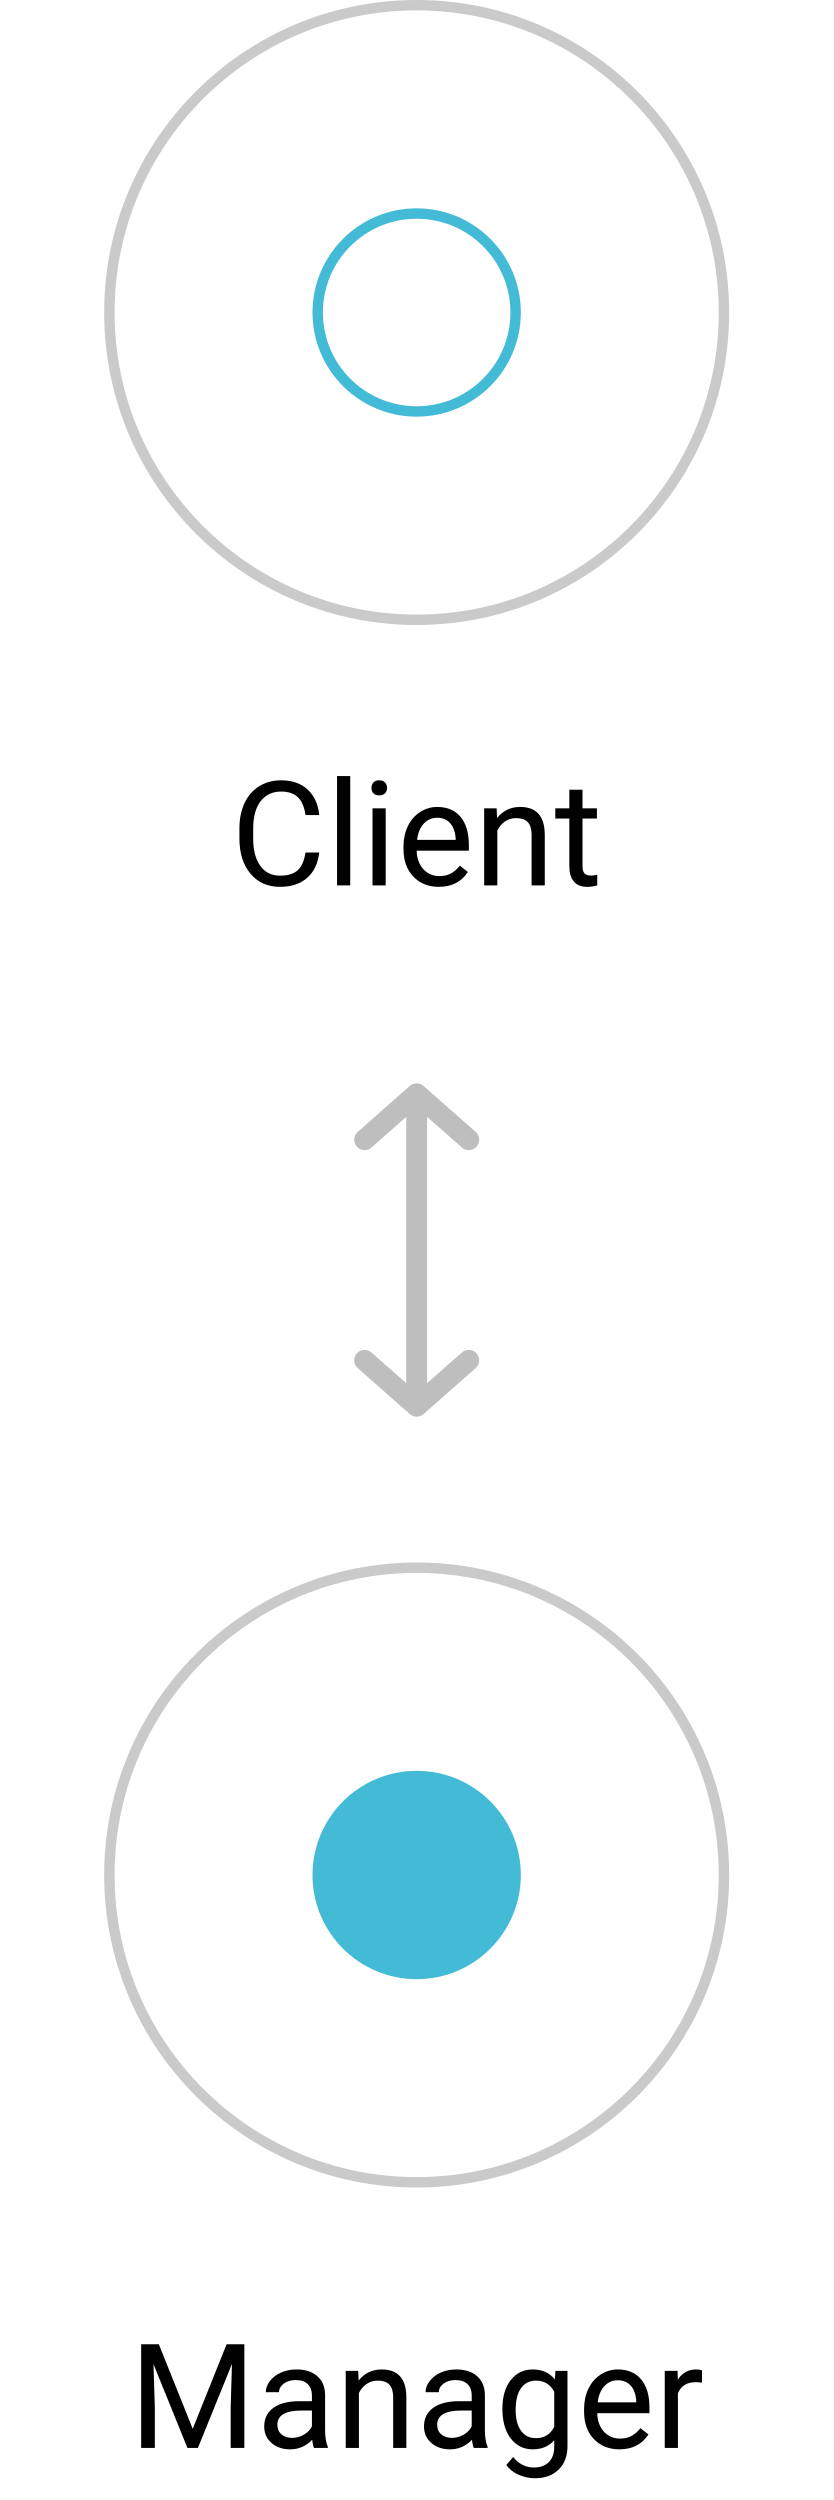
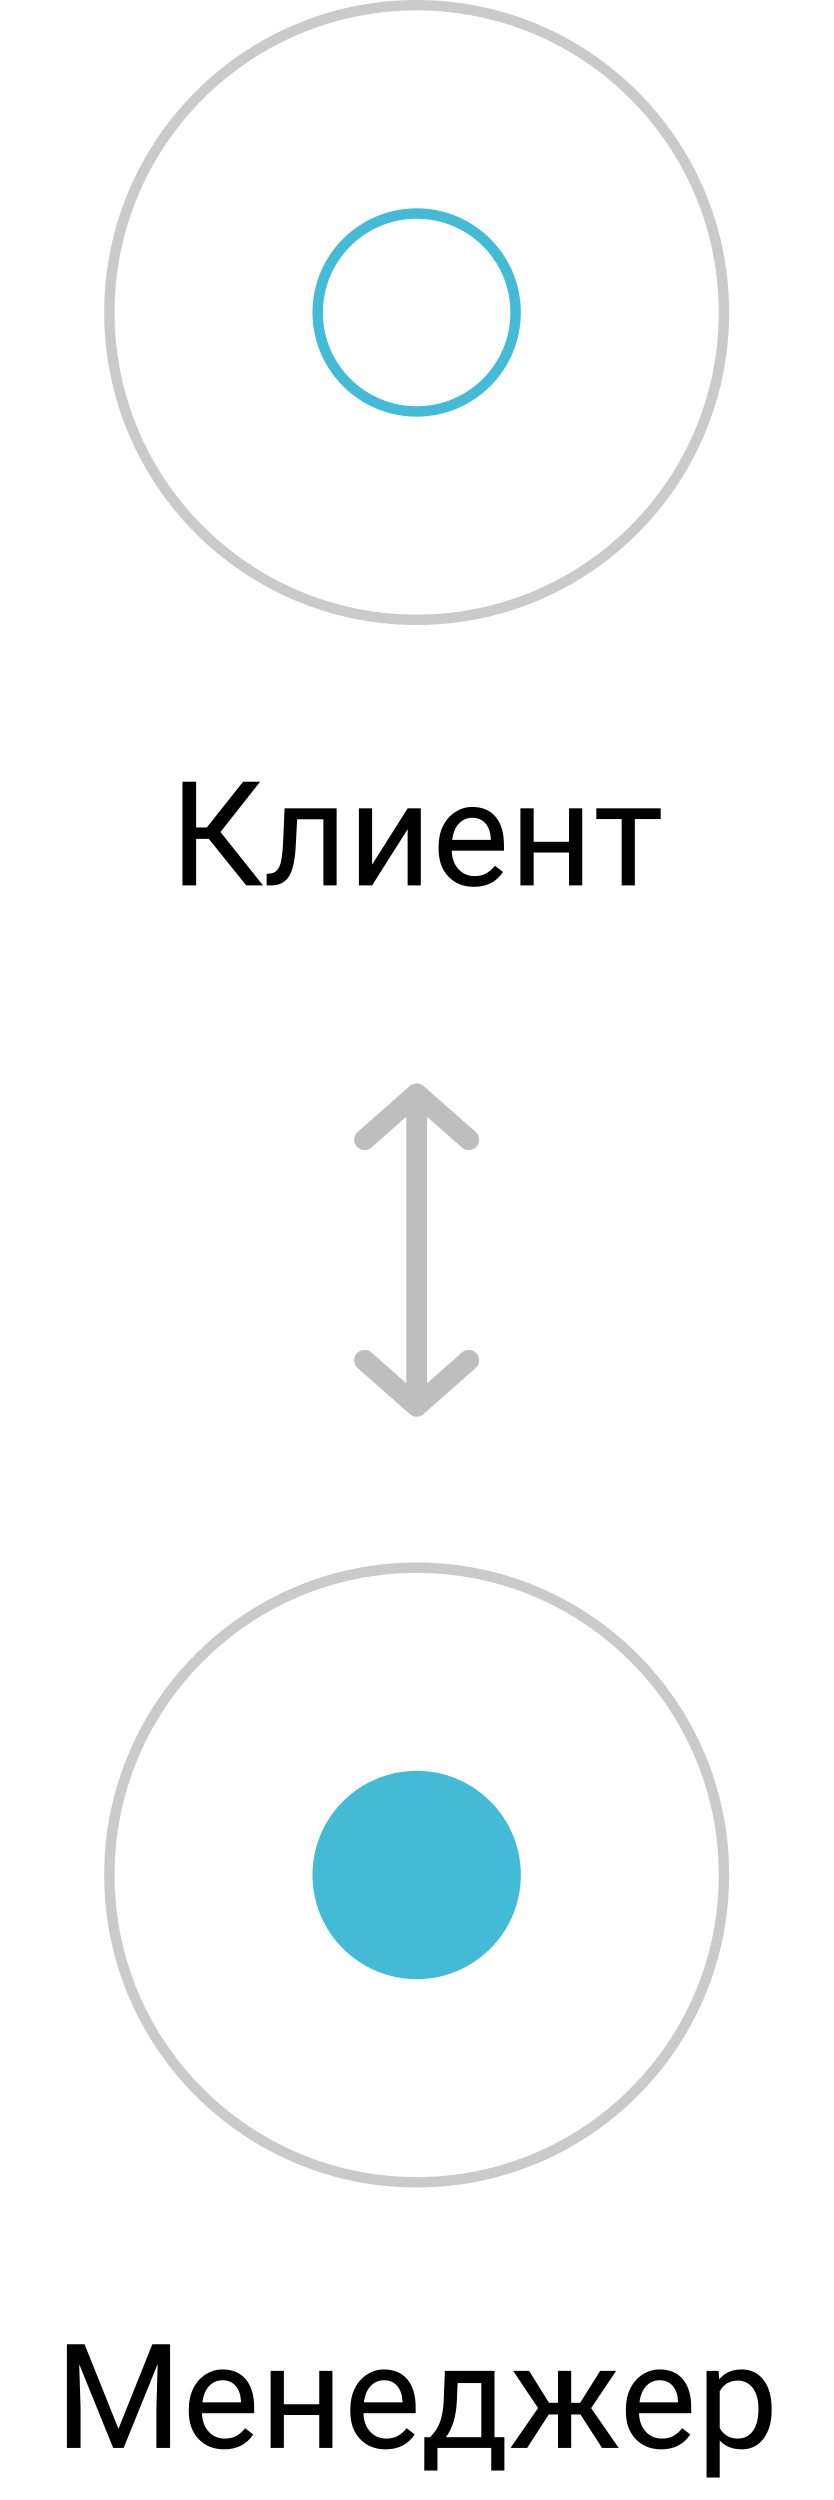
<svg xmlns="http://www.w3.org/2000/svg" width="80" height="240" viewBox="0 0 80 240" fill="none">
  <path d="M40 105L40 135M40 105L45 109.412M40 105L35 109.412M40 135L45 130.588M40 135L35 130.588" stroke="#BEBEBE" stroke-width="2" stroke-linecap="round" />
  <circle cx="40" cy="30" r="29.5" stroke="#CACACA" />
  <circle cx="40" cy="30" r="9.5" stroke="#43BAD6" />
-   <path d="M30.648 81.842C30.525 82.894 30.136 83.708 29.48 84.282C28.828 84.852 27.96 85.137 26.875 85.137C25.699 85.137 24.756 84.715 24.045 83.872C23.338 83.029 22.985 81.901 22.985 80.488V79.531C22.985 78.606 23.149 77.793 23.477 77.091C23.81 76.389 24.28 75.851 24.886 75.478C25.492 75.099 26.194 74.91 26.991 74.91C28.049 74.91 28.896 75.206 29.534 75.799C30.172 76.387 30.544 77.203 30.648 78.246H29.329C29.215 77.453 28.967 76.879 28.584 76.523C28.206 76.168 27.675 75.99 26.991 75.99C26.153 75.99 25.494 76.3 25.016 76.92C24.542 77.54 24.305 78.421 24.305 79.565V80.529C24.305 81.609 24.53 82.468 24.981 83.106C25.433 83.745 26.064 84.064 26.875 84.064C27.604 84.064 28.162 83.899 28.55 83.571C28.942 83.239 29.201 82.662 29.329 81.842H30.648ZM33.622 85H32.357V74.5H33.622V85ZM37.026 85H35.762V77.603H37.026V85ZM35.659 75.642C35.659 75.436 35.721 75.263 35.844 75.122C35.971 74.981 36.158 74.91 36.404 74.91C36.65 74.91 36.837 74.981 36.965 75.122C37.092 75.263 37.156 75.436 37.156 75.642C37.156 75.847 37.092 76.018 36.965 76.154C36.837 76.291 36.65 76.359 36.404 76.359C36.158 76.359 35.971 76.291 35.844 76.154C35.721 76.018 35.659 75.847 35.659 75.642ZM42.126 85.137C41.123 85.137 40.308 84.809 39.679 84.152C39.05 83.492 38.735 82.61 38.735 81.507V81.274C38.735 80.541 38.874 79.887 39.152 79.312C39.435 78.734 39.827 78.283 40.328 77.959C40.834 77.631 41.381 77.467 41.969 77.467C42.93 77.467 43.678 77.784 44.211 78.417C44.744 79.05 45.011 79.957 45.011 81.138V81.664H40C40.018 82.393 40.23 82.983 40.636 83.435C41.046 83.881 41.565 84.105 42.194 84.105C42.641 84.105 43.019 84.013 43.329 83.831C43.639 83.649 43.91 83.407 44.143 83.106L44.915 83.708C44.295 84.66 43.366 85.137 42.126 85.137ZM41.969 78.506C41.458 78.506 41.03 78.693 40.684 79.066C40.337 79.436 40.123 79.955 40.041 80.625H43.746V80.529C43.71 79.887 43.536 79.39 43.227 79.039C42.917 78.684 42.497 78.506 41.969 78.506ZM47.677 77.603L47.718 78.533C48.283 77.822 49.021 77.467 49.933 77.467C51.496 77.467 52.284 78.349 52.298 80.112V85H51.033V80.106C51.029 79.572 50.906 79.178 50.664 78.923C50.427 78.668 50.056 78.54 49.55 78.54C49.14 78.54 48.78 78.649 48.47 78.868C48.16 79.087 47.918 79.374 47.745 79.73V85H46.48V77.603H47.677ZM55.921 75.812V77.603H57.302V78.581H55.921V83.168C55.921 83.464 55.982 83.688 56.105 83.838C56.228 83.984 56.438 84.057 56.734 84.057C56.88 84.057 57.081 84.029 57.336 83.975V85C57.003 85.091 56.68 85.137 56.365 85.137C55.8 85.137 55.374 84.966 55.087 84.624C54.8 84.282 54.656 83.797 54.656 83.168V78.581H53.31V77.603H54.656V75.812H55.921Z" fill="black" />
+   <path d="M20.039 80.529H18.829V85H17.517V75.047H18.829V79.436H19.855L23.334 75.047H24.968L21.167 79.873L25.248 85H23.642L20.039 80.529ZM32.316 77.603V85H31.045V78.649H28.529L28.379 81.418C28.297 82.689 28.083 83.599 27.736 84.145C27.395 84.692 26.85 84.977 26.102 85H25.597V83.886L25.959 83.858C26.369 83.813 26.663 83.576 26.841 83.147C27.019 82.719 27.133 81.926 27.183 80.769L27.319 77.603H32.316ZM39.132 77.603H40.397V85H39.132V79.606L35.721 85H34.456V77.603H35.721V83.004L39.132 77.603ZM45.496 85.137C44.493 85.137 43.678 84.809 43.049 84.152C42.42 83.492 42.105 82.61 42.105 81.507V81.274C42.105 80.541 42.245 79.887 42.523 79.312C42.805 78.734 43.197 78.283 43.698 77.959C44.204 77.631 44.751 77.467 45.339 77.467C46.3 77.467 47.048 77.784 47.581 78.417C48.114 79.05 48.381 79.957 48.381 81.138V81.664H43.37C43.388 82.393 43.6 82.983 44.006 83.435C44.416 83.881 44.935 84.105 45.565 84.105C46.011 84.105 46.389 84.013 46.699 83.831C47.009 83.649 47.28 83.407 47.513 83.106L48.285 83.708C47.665 84.66 46.736 85.137 45.496 85.137ZM45.339 78.506C44.828 78.506 44.4 78.693 44.054 79.066C43.707 79.436 43.493 79.955 43.411 80.625H47.116V80.529C47.08 79.887 46.907 79.39 46.597 79.039C46.287 78.684 45.867 78.506 45.339 78.506ZM55.894 85H54.629V81.842H51.231V85H49.96V77.603H51.231V80.81H54.629V77.603H55.894V85ZM63.427 78.629H60.945V85H59.681V78.629H57.247V77.603H63.427V78.629Z" fill="black" />
  <circle cx="40" cy="180" r="29.5" stroke="#CACACA" />
  <circle cx="40" cy="180" r="10" fill="#43BAD6" />
-   <path d="M15.247 225.047L18.501 233.168L21.755 225.047H23.457V235H22.145V231.124L22.268 226.94L19 235H17.995L14.734 226.961L14.864 231.124V235H13.552V225.047H15.247ZM30.143 235C30.07 234.854 30.01 234.594 29.965 234.221C29.377 234.831 28.675 235.137 27.859 235.137C27.13 235.137 26.531 234.932 26.061 234.521C25.597 234.107 25.364 233.583 25.364 232.949C25.364 232.179 25.656 231.582 26.239 231.158C26.827 230.73 27.652 230.516 28.714 230.516H29.944V229.935C29.944 229.493 29.812 229.142 29.548 228.882C29.284 228.618 28.894 228.485 28.379 228.485C27.928 228.485 27.549 228.599 27.244 228.827C26.939 229.055 26.786 229.331 26.786 229.654H25.515C25.515 229.285 25.645 228.93 25.904 228.588C26.169 228.242 26.524 227.968 26.971 227.768C27.422 227.567 27.916 227.467 28.454 227.467C29.306 227.467 29.974 227.681 30.457 228.109C30.94 228.533 31.191 229.119 31.209 229.866V233.271C31.209 233.95 31.296 234.49 31.469 234.891V235H30.143ZM28.044 234.036C28.44 234.036 28.816 233.934 29.172 233.729C29.527 233.523 29.785 233.257 29.944 232.929V231.411H28.953C27.404 231.411 26.629 231.865 26.629 232.771C26.629 233.168 26.761 233.478 27.025 233.701C27.29 233.924 27.629 234.036 28.044 234.036ZM34.388 227.604L34.429 228.533C34.994 227.822 35.732 227.467 36.644 227.467C38.207 227.467 38.995 228.349 39.009 230.112V235H37.744V230.105C37.74 229.572 37.617 229.178 37.375 228.923C37.138 228.668 36.767 228.54 36.261 228.54C35.851 228.54 35.491 228.649 35.181 228.868C34.871 229.087 34.629 229.374 34.456 229.729V235H33.191V227.604H34.388ZM45.482 235C45.41 234.854 45.35 234.594 45.305 234.221C44.717 234.831 44.015 235.137 43.199 235.137C42.47 235.137 41.871 234.932 41.401 234.521C40.937 234.107 40.704 233.583 40.704 232.949C40.704 232.179 40.996 231.582 41.579 231.158C42.167 230.73 42.992 230.516 44.054 230.516H45.284V229.935C45.284 229.493 45.152 229.142 44.888 228.882C44.623 228.618 44.234 228.485 43.719 228.485C43.268 228.485 42.889 228.599 42.584 228.827C42.279 229.055 42.126 229.331 42.126 229.654H40.855C40.855 229.285 40.984 228.93 41.244 228.588C41.508 228.242 41.864 227.968 42.31 227.768C42.762 227.567 43.256 227.467 43.794 227.467C44.646 227.467 45.314 227.681 45.797 228.109C46.28 228.533 46.531 229.119 46.549 229.866V233.271C46.549 233.95 46.635 234.49 46.809 234.891V235H45.482ZM43.384 234.036C43.78 234.036 44.156 233.934 44.512 233.729C44.867 233.523 45.125 233.257 45.284 232.929V231.411H44.293C42.743 231.411 41.969 231.865 41.969 232.771C41.969 233.168 42.101 233.478 42.365 233.701C42.63 233.924 42.969 234.036 43.384 234.036ZM48.23 231.24C48.23 230.087 48.497 229.171 49.03 228.492C49.563 227.809 50.27 227.467 51.149 227.467C52.052 227.467 52.756 227.786 53.262 228.424L53.323 227.604H54.478V234.822C54.478 235.779 54.194 236.534 53.624 237.085C53.059 237.636 52.298 237.912 51.341 237.912C50.808 237.912 50.286 237.798 49.775 237.57C49.265 237.342 48.875 237.03 48.606 236.634L49.263 235.875C49.805 236.545 50.468 236.88 51.252 236.88C51.867 236.88 52.346 236.707 52.688 236.36C53.034 236.014 53.207 235.526 53.207 234.897V234.262C52.701 234.845 52.011 235.137 51.136 235.137C50.27 235.137 49.568 234.788 49.03 234.091C48.497 233.394 48.23 232.443 48.23 231.24ZM49.502 231.384C49.502 232.218 49.673 232.874 50.015 233.353C50.356 233.826 50.835 234.063 51.45 234.063C52.248 234.063 52.833 233.701 53.207 232.977V229.6C52.82 228.893 52.239 228.54 51.464 228.54C50.849 228.54 50.368 228.779 50.022 229.258C49.675 229.736 49.502 230.445 49.502 231.384ZM59.462 235.137C58.459 235.137 57.644 234.809 57.015 234.152C56.386 233.492 56.071 232.61 56.071 231.507V231.274C56.071 230.541 56.21 229.887 56.488 229.312C56.771 228.734 57.163 228.283 57.664 227.959C58.17 227.631 58.717 227.467 59.305 227.467C60.266 227.467 61.014 227.784 61.547 228.417C62.08 229.05 62.347 229.957 62.347 231.138V231.664H57.336C57.354 232.393 57.566 232.983 57.972 233.435C58.382 233.881 58.901 234.104 59.53 234.104C59.977 234.104 60.355 234.013 60.665 233.831C60.975 233.649 61.246 233.407 61.478 233.106L62.251 233.708C61.631 234.66 60.702 235.137 59.462 235.137ZM59.305 228.506C58.794 228.506 58.366 228.693 58.02 229.066C57.673 229.436 57.459 229.955 57.377 230.625H61.082V230.529C61.046 229.887 60.872 229.39 60.562 229.039C60.253 228.684 59.833 228.506 59.305 228.506ZM67.392 228.738C67.2 228.706 66.993 228.69 66.769 228.69C65.94 228.69 65.377 229.044 65.081 229.75V235H63.816V227.604H65.047L65.067 228.458C65.482 227.797 66.07 227.467 66.831 227.467C67.077 227.467 67.264 227.499 67.392 227.562V228.738Z" fill="black" />
+   <path d="M8.117 225.047L11.371 233.168L14.625 225.047H16.327V235H15.015V231.124L15.138 226.94L11.87 235H10.865L7.604 226.961L7.734 231.124V235H6.422V225.047H8.117ZM21.516 235.137C20.513 235.137 19.697 234.809 19.068 234.152C18.439 233.492 18.125 232.61 18.125 231.507V231.274C18.125 230.541 18.264 229.887 18.542 229.312C18.825 228.734 19.216 228.283 19.718 227.959C20.224 227.631 20.77 227.467 21.358 227.467C22.32 227.467 23.067 227.784 23.601 228.417C24.134 229.05 24.4 229.957 24.4 231.138V231.664H19.39C19.408 232.393 19.62 232.983 20.025 233.435C20.436 233.881 20.955 234.104 21.584 234.104C22.031 234.104 22.409 234.013 22.719 233.831C23.029 233.649 23.3 233.407 23.532 233.106L24.305 233.708C23.685 234.66 22.755 235.137 21.516 235.137ZM21.358 228.506C20.848 228.506 20.42 228.693 20.073 229.066C19.727 229.436 19.513 229.955 19.431 230.625H23.136V230.529C23.099 229.887 22.926 229.39 22.616 229.039C22.306 228.684 21.887 228.506 21.358 228.506ZM31.913 235H30.648V231.842H27.251V235H25.98V227.604H27.251V230.81H30.648V227.604H31.913V235ZM37.02 235.137C36.017 235.137 35.201 234.809 34.572 234.152C33.943 233.492 33.629 232.61 33.629 231.507V231.274C33.629 230.541 33.768 229.887 34.046 229.312C34.328 228.734 34.72 228.283 35.222 227.959C35.727 227.631 36.274 227.467 36.862 227.467C37.824 227.467 38.571 227.784 39.105 228.417C39.638 229.05 39.904 229.957 39.904 231.138V231.664H34.894C34.912 232.393 35.124 232.983 35.529 233.435C35.94 233.881 36.459 234.104 37.088 234.104C37.535 234.104 37.913 234.013 38.223 233.831C38.533 233.649 38.804 233.407 39.036 233.106L39.809 233.708C39.189 234.66 38.259 235.137 37.02 235.137ZM36.862 228.506C36.352 228.506 35.923 228.693 35.577 229.066C35.231 229.436 35.017 229.955 34.935 230.625H38.64V230.529C38.603 229.887 38.43 229.39 38.12 229.039C37.81 228.684 37.391 228.506 36.862 228.506ZM41.312 233.968L41.75 233.428C42.242 232.79 42.523 231.833 42.591 230.557L42.707 227.604H47.472V233.968H48.422V237.174H47.157V235H41.996V237.174H40.731L40.738 233.968H41.312ZM42.81 233.968H46.207V228.772H43.931L43.855 230.536C43.778 232.008 43.429 233.152 42.81 233.968ZM55.723 231.787H54.834V235H53.569V231.787H52.681L50.609 235H49.01L51.655 231.172L49.263 227.604H50.794L52.701 230.666H53.569V227.604H54.834V230.666H55.695L57.616 227.604H59.148L56.748 231.179L59.394 235H57.794L55.723 231.787ZM63.475 235.137C62.472 235.137 61.656 234.809 61.027 234.152C60.398 233.492 60.084 232.61 60.084 231.507V231.274C60.084 230.541 60.223 229.887 60.501 229.312C60.783 228.734 61.175 228.283 61.677 227.959C62.183 227.631 62.73 227.467 63.317 227.467C64.279 227.467 65.026 227.784 65.56 228.417C66.093 229.05 66.359 229.957 66.359 231.138V231.664H61.349C61.367 232.393 61.579 232.983 61.984 233.435C62.395 233.881 62.914 234.104 63.543 234.104C63.99 234.104 64.368 234.013 64.678 233.831C64.988 233.649 65.259 233.407 65.491 233.106L66.264 233.708C65.644 234.66 64.714 235.137 63.475 235.137ZM63.317 228.506C62.807 228.506 62.379 228.693 62.032 229.066C61.686 229.436 61.472 229.955 61.39 230.625H65.095V230.529C65.058 229.887 64.885 229.39 64.575 229.039C64.265 228.684 63.846 228.506 63.317 228.506ZM74.077 231.384C74.077 232.509 73.82 233.416 73.305 234.104C72.79 234.793 72.092 235.137 71.213 235.137C70.315 235.137 69.609 234.852 69.094 234.282V237.844H67.829V227.604H68.984L69.046 228.424C69.561 227.786 70.276 227.467 71.192 227.467C72.081 227.467 72.783 227.802 73.298 228.472C73.817 229.142 74.077 230.074 74.077 231.268V231.384ZM72.812 231.24C72.812 230.406 72.635 229.748 72.279 229.265C71.924 228.782 71.436 228.54 70.816 228.54C70.051 228.54 69.477 228.88 69.094 229.559V233.093C69.472 233.767 70.051 234.104 70.83 234.104C71.436 234.104 71.917 233.865 72.272 233.387C72.632 232.904 72.812 232.188 72.812 231.24Z" fill="black" />
</svg>
